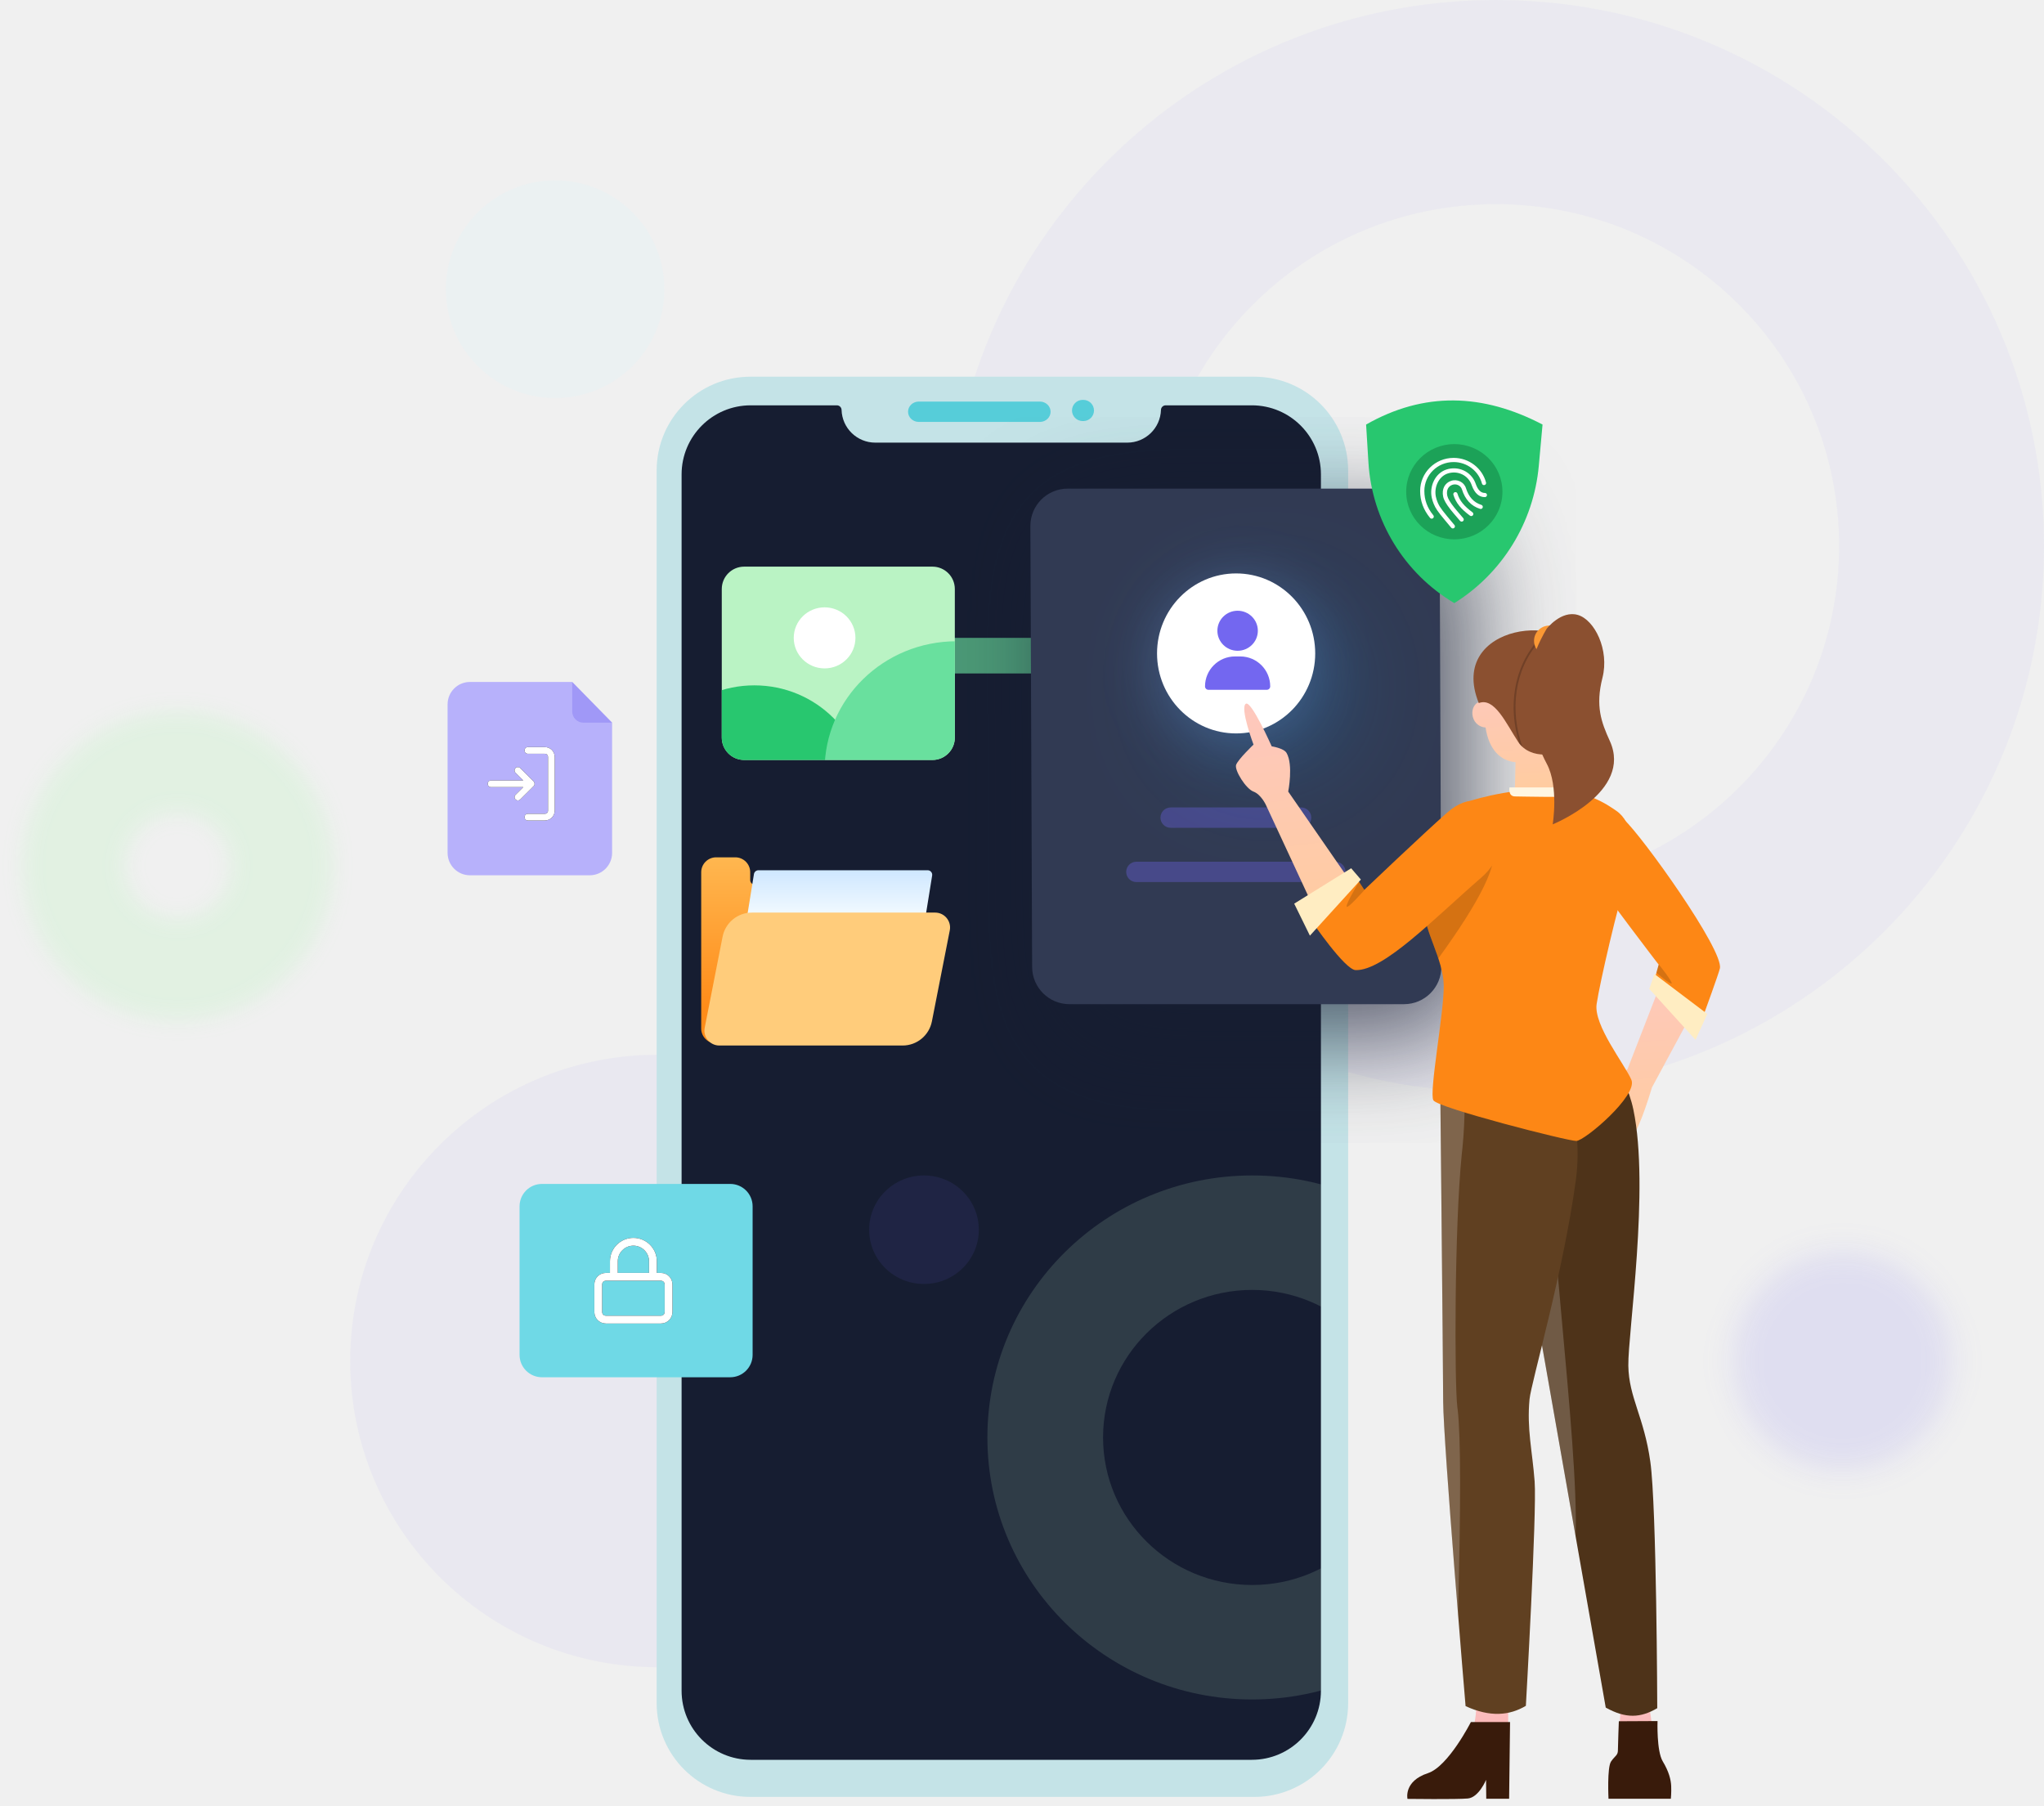
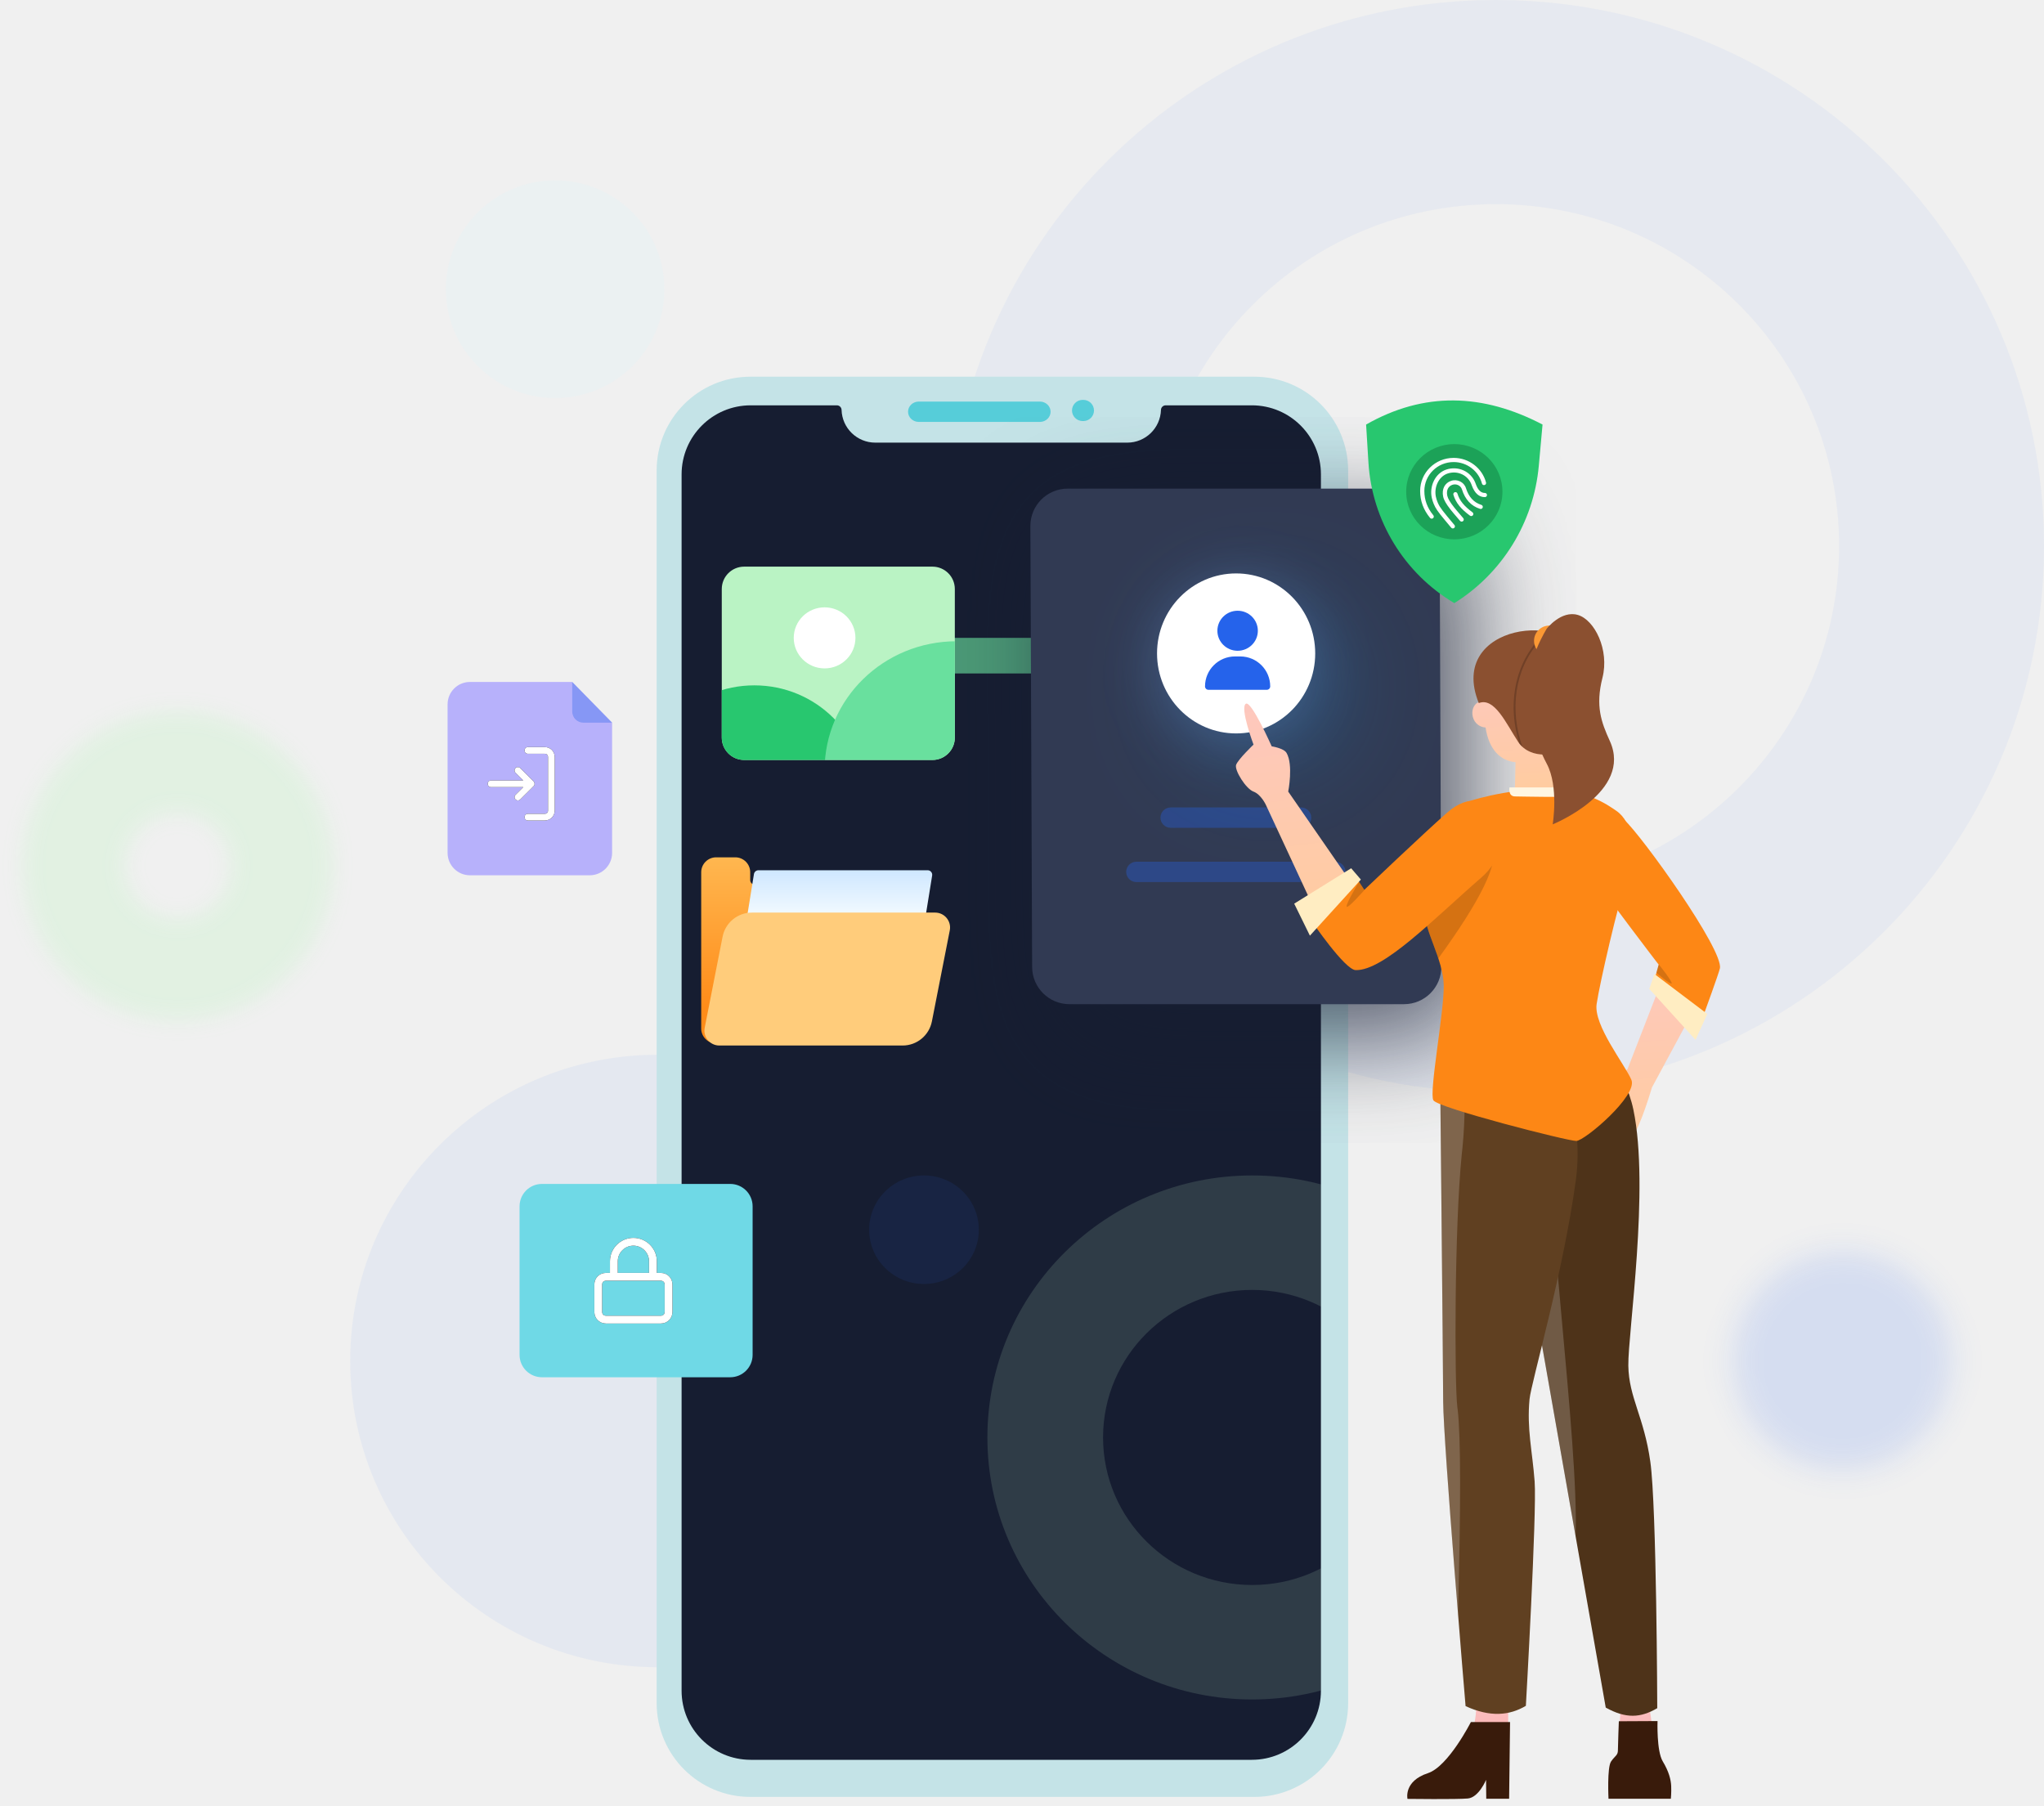
<svg xmlns="http://www.w3.org/2000/svg" width="548" height="484" viewBox="0 0 548 484" fill="none">
  <g id="Illustration">
    <g id="Shape">
-       <path id="Oval" opacity="0.053" fill-rule="evenodd" clip-rule="evenodd" d="M548 146.415C548 65.552 482.211 0 401.056 0C319.901 0 254.111 65.552 254.111 146.415C254.111 227.278 319.901 292.831 401.056 292.831C482.211 292.831 548 227.278 548 146.415ZM309.044 146.415C309.044 95.781 350.239 54.735 401.056 54.735C451.872 54.735 493.067 95.781 493.067 146.415C493.067 197.049 451.872 238.096 401.056 238.096C350.239 238.096 309.044 197.049 309.044 146.415Z" fill="#7367F0" />
+       <path id="Oval" opacity="0.053" fill-rule="evenodd" clip-rule="evenodd" d="M548 146.415C548 65.552 482.211 0 401.056 0C319.901 0 254.111 65.552 254.111 146.415C254.111 227.278 319.901 292.831 401.056 292.831C482.211 292.831 548 227.278 548 146.415ZM309.044 146.415C309.044 95.781 350.239 54.735 401.056 54.735C451.872 54.735 493.067 95.781 493.067 146.415C493.067 197.049 451.872 238.096 401.056 238.096C350.239 238.096 309.044 197.049 309.044 146.415Z" fill="#2563EB" />
      <g id="Oval_2" opacity="0.141" filter="url(#filter0_f)">
        <path fill-rule="evenodd" clip-rule="evenodd" d="M89.314 232.166C89.314 209.243 70.664 190.659 47.657 190.659C24.651 190.659 6 209.243 6 232.166C6 255.09 24.651 273.673 47.657 273.673C70.664 273.673 89.314 255.09 89.314 232.166ZM33.466 232.166C33.466 224.357 39.82 218.027 47.657 218.027C55.495 218.027 61.848 224.357 61.848 232.166C61.848 239.976 55.495 246.306 47.657 246.306C39.82 246.306 33.466 239.976 33.466 232.166Z" fill="#8BF78F" />
      </g>
-       <ellipse id="Oval_3" cx="176.29" cy="364.898" rx="82.399" ry="82.102" fill="#7367F0" fill-opacity="0.061" />
+       <ellipse id="Oval_3" cx="176.29" cy="364.898" rx="82.399" ry="82.102" fill="#2563EB" fill-opacity="0.061" />
      <ellipse id="Oval_4" opacity="0.141" cx="148.825" cy="77.541" rx="29.297" ry="29.192" fill="#CEF5FF" />
      <g id="Oval_5" filter="url(#filter1_f)">
-         <ellipse cx="493.983" cy="364.898" rx="29.297" ry="29.192" fill="#7367F0" fill-opacity="0.136" />
+         <ellipse cx="493.983" cy="364.898" rx="29.297" ry="29.192" fill="#2563EB" fill-opacity="0.136" />
      </g>
    </g>
    <g id="File Organizer">
      <g id="Phone3">
        <path id="Rectangle" fill-rule="evenodd" clip-rule="evenodd" d="M176.051 126.137C176.051 112.254 187.305 101 201.188 101H336.301C350.184 101 361.438 112.254 361.438 126.137V456.637C361.438 470.52 350.184 481.774 336.301 481.774H201.188C187.305 481.774 176.051 470.52 176.051 456.637V126.137Z" fill="#C4E3E7" />
        <g id="Group 48">
          <path id="Rectangle_2" fill-rule="evenodd" clip-rule="evenodd" d="M182.737 127.195C182.737 116.966 191.03 108.673 201.259 108.673H224.364C225.046 108.673 225.605 109.216 225.625 109.898V109.898C225.768 114.787 229.772 118.676 234.663 118.676H302.219C307.11 118.676 311.114 114.787 311.257 109.898V109.898C311.277 109.216 311.835 108.673 312.518 108.673H335.622C345.852 108.673 354.144 116.966 354.144 127.195V453.306C354.144 463.535 345.852 471.828 335.622 471.828H201.259C191.03 471.828 182.737 463.535 182.737 453.306V127.195Z" fill="#161D31" />
          <mask id="mask0" mask-type="alpha" maskUnits="userSpaceOnUse" x="182" y="108" width="173" height="364">
            <path id="Rectangle_3" fill-rule="evenodd" clip-rule="evenodd" d="M182.737 127.195C182.737 116.966 191.03 108.673 201.259 108.673H224.364C225.046 108.673 225.605 109.216 225.625 109.898V109.898C225.768 114.787 229.772 118.676 234.663 118.676H302.219C307.11 118.676 311.114 114.787 311.257 109.898V109.898C311.277 109.216 311.835 108.673 312.518 108.673H335.622C345.852 108.673 354.144 116.966 354.144 127.195V453.306C354.144 463.535 345.852 471.828 335.622 471.828H201.259C191.03 471.828 182.737 463.535 182.737 453.306V127.195Z" fill="white" />
          </mask>
          <g mask="url(#mask0)">
-             <ellipse id="Oval_6" opacity="0.099" cx="247.722" cy="329.703" rx="14.702" ry="14.55" fill="#7367F0" />
+             <ellipse id="Oval_6" opacity="0.099" cx="247.722" cy="329.703" rx="14.702" ry="14.55" fill="#2563EB" />
            <path id="Oval_7" opacity="0.141" fill-rule="evenodd" clip-rule="evenodd" d="M335.704 315.153C374.906 315.153 406.686 346.604 406.686 385.401C406.686 424.198 374.906 455.649 335.704 455.649C296.501 455.649 264.722 424.198 264.722 385.401C264.722 346.604 296.501 315.153 335.704 315.153ZM335.704 345.844C313.629 345.844 295.733 363.555 295.733 385.401C295.733 407.248 313.629 424.958 335.704 424.958C357.779 424.958 375.674 407.248 375.674 385.401C375.674 363.555 357.779 345.844 335.704 345.844Z" fill="#C8F5D0" />
            <path id="Rectangle_4" fill-rule="evenodd" clip-rule="evenodd" d="M203.617 175.795C203.617 173.158 205.755 171.021 208.391 171.021H329.781C332.417 171.021 334.555 173.158 334.555 175.795V175.795C334.555 178.431 332.417 180.569 329.781 180.569H208.391C205.755 180.569 203.617 178.431 203.617 175.795V175.795Z" fill="#68DE9E" fill-opacity="0.642" />
          </g>
        </g>
        <path id="Path" d="M278.793 107.666C280.378 107.666 281.664 108.888 281.664 110.394C281.664 111.868 280.435 113.068 278.898 113.121L278.793 113.122H246.324C244.738 113.122 243.452 111.901 243.452 110.394C243.452 108.921 244.681 107.721 246.218 107.668L246.324 107.666H278.793Z" fill="#56CDD9" />
        <path id="Path_2" d="M290.429 107.211C292.015 107.211 293.301 108.484 293.301 110.053C293.301 111.588 292.072 112.838 290.535 112.893L290.429 112.895H290.279C288.693 112.895 287.407 111.623 287.407 110.053C287.407 108.519 288.636 107.268 290.173 107.213L290.279 107.211H290.429Z" fill="#56CDD9" />
      </g>
      <g id="Icon54">
        <g id="Group 37">
          <path id="Rectangle_5" fill-rule="evenodd" clip-rule="evenodd" d="M187.996 233.861C187.996 231.652 189.787 229.861 191.996 229.861L197.132 229.861C199.341 229.861 201.132 231.652 201.132 233.861V235.965C201.132 236.638 201.678 237.184 202.351 237.184H243.654C245.864 237.184 247.654 238.975 247.654 241.184V275.755C247.654 277.964 245.864 279.755 243.654 279.755H191.996C189.787 279.755 187.996 277.964 187.996 275.755V233.861Z" fill="url(#paint0_linear)" />
          <path id="Rectangle_6" fill-rule="evenodd" clip-rule="evenodd" d="M202.134 234.351C202.23 233.76 202.74 233.326 203.338 233.326H248.707C249.458 233.326 250.031 233.998 249.911 234.739L243.1 276.997C243.005 277.588 242.495 278.022 241.897 278.022H196.527C195.776 278.022 195.204 277.35 195.323 276.609L202.134 234.351Z" fill="url(#paint1_linear)" />
          <path id="Rectangle_7" fill-rule="evenodd" clip-rule="evenodd" d="M250.713 244.677C253.232 244.677 255.124 246.976 254.638 249.448L249.842 273.86C249.105 277.612 245.816 280.318 241.992 280.318H192.858C190.34 280.318 188.448 278.018 188.933 275.547L193.73 251.135C194.467 247.383 197.756 244.677 201.579 244.677L250.713 244.677Z" fill="#FFCC7B" />
        </g>
      </g>
      <g id="Group 28">
        <path id="Rectangle_8" fill-rule="evenodd" clip-rule="evenodd" d="M120 188.842C120 185.528 122.686 182.842 126 182.842H153.414L164.105 193.754V228.675C164.105 231.989 161.419 234.675 158.105 234.675H126C122.686 234.675 120 231.989 120 228.675V188.842Z" fill="#B7B1FB" />
        <g id="Icon">
          <path id="Mask" fill-rule="evenodd" clip-rule="evenodd" d="M146.031 219.984C147.557 219.984 148.724 218.821 148.724 217.3V202.986C148.724 201.465 147.557 200.302 146.031 200.302H141.543C141.005 200.302 140.646 200.66 140.646 201.197C140.646 201.734 141.005 202.092 141.543 202.092H146.031C146.57 202.092 146.929 202.45 146.929 202.986V217.3C146.929 217.837 146.57 218.195 146.031 218.195H141.543C141.005 218.195 140.646 218.553 140.646 219.089C140.646 219.626 141.005 219.984 141.543 219.984H146.031ZM143.249 209.785C143.338 210.054 143.338 210.322 143.249 210.501C143.249 210.591 143.159 210.68 143.069 210.77L139.479 214.348C139.299 214.527 139.03 214.616 138.85 214.616C138.671 214.616 138.401 214.527 138.222 214.348C137.863 213.99 137.863 213.453 138.222 213.096L140.286 211.038H131.669C131.131 211.038 130.771 210.68 130.771 210.143C130.771 209.607 131.131 209.249 131.669 209.249H140.286L138.222 207.191C137.863 206.833 137.863 206.296 138.222 205.939C138.581 205.581 139.12 205.581 139.479 205.939L143.069 209.517C143.114 209.562 143.136 209.607 143.159 209.651C143.181 209.696 143.204 209.741 143.249 209.785Z" fill="black" />
          <mask id="mask1" mask-type="alpha" maskUnits="userSpaceOnUse" x="130" y="200" width="19" height="20">
            <path id="Mask_2" fill-rule="evenodd" clip-rule="evenodd" d="M146.031 219.984C147.557 219.984 148.724 218.821 148.724 217.3V202.986C148.724 201.465 147.557 200.302 146.031 200.302H141.543C141.005 200.302 140.646 200.66 140.646 201.197C140.646 201.734 141.005 202.092 141.543 202.092H146.031C146.57 202.092 146.929 202.45 146.929 202.986V217.3C146.929 217.837 146.57 218.195 146.031 218.195H141.543C141.005 218.195 140.646 218.553 140.646 219.089C140.646 219.626 141.005 219.984 141.543 219.984H146.031ZM143.249 209.785C143.338 210.054 143.338 210.322 143.249 210.501C143.249 210.591 143.159 210.68 143.069 210.77L139.479 214.348C139.299 214.527 139.03 214.616 138.85 214.616C138.671 214.616 138.401 214.527 138.222 214.348C137.863 213.99 137.863 213.453 138.222 213.096L140.286 211.038H131.669C131.131 211.038 130.771 210.68 130.771 210.143C130.771 209.607 131.131 209.249 131.669 209.249H140.286L138.222 207.191C137.863 206.833 137.863 206.296 138.222 205.939C138.581 205.581 139.12 205.581 139.479 205.939L143.069 209.517C143.114 209.562 143.136 209.607 143.159 209.651C143.181 209.696 143.204 209.741 143.249 209.785Z" fill="white" />
          </mask>
          <g mask="url(#mask1)">
            <g id="Icon Color">
              <rect id="ð¨ Icon Color" x="128.977" y="199.408" width="21.543" height="21.471" fill="white" />
            </g>
          </g>
        </g>
-         <path id="Path_3" opacity="0.34" d="M164.106 193.754H156.414C154.757 193.754 153.414 192.411 153.414 190.754V182.842L164.106 193.754Z" fill="#7367F0" />
+         <path id="Path_3" opacity="0.34" d="M164.106 193.754H156.414C154.757 193.754 153.414 192.411 153.414 190.754V182.842L164.106 193.754Z" fill="#2563EB" />
      </g>
      <g id="Group">
        <path id="Rectangle_9" fill-rule="evenodd" clip-rule="evenodd" d="M139.296 323.427C139.296 320.113 141.982 317.427 145.296 317.427H195.778C199.092 317.427 201.778 320.113 201.778 323.427V363.26C201.778 366.574 199.092 369.26 195.778 369.26H145.296C141.982 369.26 139.296 366.574 139.296 363.26V323.427Z" fill="#6FD9E6" />
        <g id="Icon_2">
          <path id="Mask_3" fill-rule="evenodd" clip-rule="evenodd" d="M177.147 341.283H176.1V338.152C176.1 334.708 173.272 331.89 169.816 331.89C166.36 331.89 163.533 334.708 163.533 338.152V341.283H162.485C160.705 341.283 159.344 342.64 159.344 344.415V351.721C159.344 353.495 160.705 354.852 162.485 354.852H177.147C178.927 354.852 180.289 353.495 180.289 351.721V344.415C180.289 342.64 178.927 341.283 177.147 341.283ZM165.627 338.152C165.627 335.856 167.512 333.977 169.816 333.977C172.12 333.977 174.005 335.856 174.005 338.152V341.283H165.627V338.152ZM177.147 352.764C177.775 352.764 178.194 352.347 178.194 351.721V344.415C178.194 343.788 177.775 343.371 177.147 343.371H162.485C161.857 343.371 161.438 343.788 161.438 344.415V351.721C161.438 352.347 161.857 352.764 162.485 352.764H177.147Z" fill="black" />
          <mask id="mask2" mask-type="alpha" maskUnits="userSpaceOnUse" x="159" y="331" width="22" height="24">
            <path id="Mask_4" fill-rule="evenodd" clip-rule="evenodd" d="M177.147 341.283H176.1V338.152C176.1 334.708 173.272 331.89 169.816 331.89C166.36 331.89 163.533 334.708 163.533 338.152V341.283H162.485C160.705 341.283 159.344 342.64 159.344 344.415V351.721C159.344 353.495 160.705 354.852 162.485 354.852H177.147C178.927 354.852 180.289 353.495 180.289 351.721V344.415C180.289 342.64 178.927 341.283 177.147 341.283ZM165.627 338.152C165.627 335.856 167.512 333.977 169.816 333.977C172.12 333.977 174.005 335.856 174.005 338.152V341.283H165.627V338.152ZM177.147 352.764C177.775 352.764 178.194 352.347 178.194 351.721V344.415C178.194 343.788 177.775 343.371 177.147 343.371H162.485C161.857 343.371 161.438 343.788 161.438 344.415V351.721C161.438 352.347 161.857 352.764 162.485 352.764H177.147Z" fill="white" />
          </mask>
          <g mask="url(#mask2)">
            <g id="Icon Color_2">
              <rect id="ð¨ Icon Color_2" x="157.249" y="330.846" width="25.134" height="25.049" fill="white" />
            </g>
          </g>
        </g>
      </g>
      <g id="Group 34">
        <path id="Rectangle_10" d="M193.509 157.924C193.509 154.61 196.195 151.924 199.509 151.924H249.991C253.305 151.924 255.991 154.61 255.991 157.924V197.757C255.991 201.071 253.305 203.757 249.991 203.757H199.509C196.195 203.757 193.509 201.071 193.509 197.757V157.924Z" fill="#BAF3C4" />
        <mask id="mask3" mask-type="alpha" maskUnits="userSpaceOnUse" x="193" y="151" width="63" height="53">
          <path id="Rectangle_11" d="M193.509 157.924C193.509 154.61 196.195 151.924 199.509 151.924H249.991C253.305 151.924 255.991 154.61 255.991 157.924V197.757C255.991 201.071 253.305 203.757 249.991 203.757H199.509C196.195 203.757 193.509 201.071 193.509 197.757V157.924Z" fill="white" />
        </mask>
        <g mask="url(#mask3)">
          <ellipse id="Oval_8" cx="221.074" cy="171.021" rx="8.27" ry="8.184" fill="white" />
          <ellipse id="Oval_9" cx="202.238" cy="213.306" rx="29.863" ry="29.554" fill="#28C76F" />
          <ellipse id="Oval_10" cx="256.45" cy="206.485" rx="35.376" ry="34.556" fill="#69E09E" />
        </g>
      </g>
      <g id="Group 23">
        <g id="Rectangle_12" filter="url(#filter2_d)">
          <path fill-rule="evenodd" clip-rule="evenodd" d="M276.246 141.049C276.224 135.51 280.708 131.009 286.246 131.009L375.958 131.009C381.465 131.009 385.936 135.462 385.958 140.969L386.429 259.191C386.451 264.729 381.968 269.231 376.429 269.231H286.718C281.21 269.231 276.74 264.778 276.718 259.271L276.246 141.049Z" fill="#313A53" />
        </g>
-         <path id="Rectangle_13" opacity="0.34" d="M311.123 219.216C311.123 217.71 312.344 216.488 313.851 216.488H348.825C350.332 216.488 351.553 217.71 351.553 219.216V219.216C351.553 220.723 350.332 221.944 348.825 221.944H313.851C312.344 221.944 311.123 220.723 311.123 219.216V219.216Z" fill="#7367F0" />
-         <path id="Rectangle_14" opacity="0.34" d="M301.935 233.766C301.935 232.259 303.156 231.038 304.663 231.038H358.014C359.52 231.038 360.742 232.259 360.742 233.766V233.766C360.742 235.273 359.52 236.494 358.014 236.494H304.663C303.156 236.494 301.935 235.273 301.935 233.766V233.766Z" fill="#7367F0" />
+         <path id="Rectangle_13" opacity="0.34" d="M311.123 219.216C311.123 217.71 312.344 216.488 313.851 216.488H348.825C350.332 216.488 351.553 217.71 351.553 219.216V219.216C351.553 220.723 350.332 221.944 348.825 221.944H313.851C312.344 221.944 311.123 220.723 311.123 219.216V219.216Z" fill="#2563EB" />
+         <path id="Rectangle_14" opacity="0.34" d="M301.935 233.766C301.935 232.259 303.156 231.038 304.663 231.038H358.014C359.52 231.038 360.742 232.259 360.742 233.766V233.766C360.742 235.273 359.52 236.494 358.014 236.494H304.663C303.156 236.494 301.935 235.273 301.935 233.766V233.766Z" fill="#2563EB" />
        <g id="Icon8">
          <g id="Oval_11" filter="url(#filter3_dd)">
            <ellipse cx="331.407" cy="175.192" rx="21.203" ry="21.45" fill="white" />
          </g>
          <g id="Group 70">
-             <path id="Combined Shape" fill-rule="evenodd" clip-rule="evenodd" d="M331.807 174.481C334.802 174.481 337.231 172.078 337.231 169.113C337.231 166.149 334.802 163.746 331.807 163.746C328.811 163.746 326.383 166.149 326.383 169.113C326.383 172.078 328.811 174.481 331.807 174.481ZM331.097 176.001C326.663 176.001 323.068 179.595 323.068 184.029C323.068 184.536 323.479 184.947 323.986 184.947H339.628C340.134 184.947 340.545 184.536 340.545 184.029C340.545 179.595 336.951 176.001 332.517 176.001H331.097Z" fill="#7367F0" />
+             <path id="Combined Shape" fill-rule="evenodd" clip-rule="evenodd" d="M331.807 174.481C334.802 174.481 337.231 172.078 337.231 169.113C337.231 166.149 334.802 163.746 331.807 163.746C328.811 163.746 326.383 166.149 326.383 169.113C326.383 172.078 328.811 174.481 331.807 174.481ZM331.097 176.001C326.663 176.001 323.068 179.595 323.068 184.029C323.068 184.536 323.479 184.947 323.986 184.947H339.628C340.134 184.947 340.545 184.536 340.545 184.029C340.545 179.595 336.951 176.001 332.517 176.001H331.097Z" fill="#2563EB" />
          </g>
        </g>
      </g>
      <g id="Wom3.5">
        <g id="RArm">
          <path id="Path_4" fill-rule="evenodd" clip-rule="evenodd" d="M436.346 286.631C436.346 286.631 426.071 296.69 426.701 297.674C427.331 298.664 432.509 296.363 432.509 296.363C432.509 296.363 426.049 306.93 427.378 307.742C428.707 308.554 435.504 306.91 437.588 304.732C439.672 302.554 442.889 291.562 442.889 291.562L458.517 262.597L447.183 258.715L436.346 286.631Z" fill="url(#paint2_linear)" />
          <path id="Path_5" fill-rule="evenodd" clip-rule="evenodd" d="M425.853 233.087C430.168 239.723 444.693 258.633 444.693 258.633L443.635 262.406L456.984 271.463C456.984 271.463 460.776 261.095 461.105 259.636C462.19 254.825 440.26 224.12 435.35 219.683C427.618 212.697 419.258 222.947 425.853 233.087Z" fill="#FD8715" />
          <path id="Path_6" fill-rule="evenodd" clip-rule="evenodd" d="M448.166 263.653C448.415 263.173 444.716 258.565 444.716 258.565L444.089 260.806C444.089 260.806 447.917 264.134 448.166 263.653Z" fill="black" fill-opacity="0.16" />
          <path id="Path 70" fill-rule="evenodd" clip-rule="evenodd" d="M443.552 261.14L457.734 271.858L454.574 278.79L442.174 265.14L443.552 261.14Z" fill="#FFEDC2" />
        </g>
        <g id="RLeg">
          <path id="Path_7" fill-rule="evenodd" clip-rule="evenodd" d="M434.6 456.208L433.812 469.49L443.91 469.75L442.012 456.208H434.6Z" fill="url(#paint3_linear)" />
          <path id="Path_8" fill-rule="evenodd" clip-rule="evenodd" d="M444.389 461.44C444.389 461.44 444.105 469.439 445.779 472.232C447.463 475.024 447.974 477.189 448.048 478.859C448.128 480.65 447.957 482.272 447.957 482.272H431.244C431.244 482.272 430.826 473.856 431.933 472.269C433.039 470.683 433.766 470.655 433.766 469.253C433.774 467.851 434.014 461.493 434.014 461.493L444.389 461.44Z" fill="#391B0B" />
          <path id="Path_9" fill-rule="evenodd" clip-rule="evenodd" d="M399.024 278.88L425.219 276.062L425.604 276.416C427.471 278.176 435.584 286.352 437.916 297.527C442.317 318.624 436.426 357.589 436.557 366.134C436.681 374.678 440.761 379.833 442.456 391.914C444.152 403.995 444.312 457.987 444.312 457.987C439.817 460.623 435.861 460.812 430.502 457.828L399.024 278.88Z" fill="#4E3319" />
          <path id="Path_10" fill-rule="evenodd" clip-rule="evenodd" d="M422.423 411.899L399.024 278.88L413.589 277.313C414.238 323.523 423.295 385.987 422.423 411.899Z" fill="white" fill-opacity="0.192" />
        </g>
        <g id="LLeg">
          <path id="Path_11" fill-rule="evenodd" clip-rule="evenodd" d="M404.39 454.811L395.779 454.949C395.779 454.949 396.345 463.795 393.034 466.791L392.853 466.948C388.856 470.263 404.277 469.067 404.277 469.067L404.39 454.811Z" fill="url(#paint4_linear)" />
          <path id="Path_12" fill-rule="evenodd" clip-rule="evenodd" d="M404.847 461.706L404.599 482.264L398.467 482.269L398.414 477.203C398.414 477.203 396.48 481.926 393.524 482.199C390.56 482.472 377.35 482.304 377.35 482.304C377.35 482.304 376.252 477.562 382.828 475.408C388.297 473.618 394.345 461.706 394.345 461.706H404.847Z" fill="#391B0B" />
          <path id="Path_13" fill-rule="evenodd" clip-rule="evenodd" d="M386.031 280.708L415.445 279.722L415.665 280.124C417.092 282.804 424.913 298.489 422.498 316.319C419.109 341.345 410.492 370.683 410.07 375.165C409.318 383.155 410.822 388.941 411.439 397.194C412.056 405.448 409.087 457.355 409.087 457.355C404.722 459.953 399.528 460.463 392.925 457.434C392.925 457.434 386.964 386.928 386.92 375.77C386.876 364.612 386.031 280.708 386.031 280.708Z" fill="#604021" />
          <path id="Path_14" fill-rule="evenodd" clip-rule="evenodd" d="M392.084 307.777L391.889 309.631C389.928 329.183 389.943 370.705 390.702 377.109L390.806 377.934C391.648 385.16 391.676 403.505 390.888 432.97L389.864 420.255C387.921 395.79 386.94 380.961 386.92 375.77L386.884 370.396C386.715 348.67 386.031 280.708 386.031 280.708L392.235 280.5C392.898 291.229 392.847 300.321 392.084 307.777Z" fill="white" fill-opacity="0.192" />
        </g>
        <g id="Head">
          <path id="Path_15" fill-rule="evenodd" clip-rule="evenodd" d="M397.247 188.036C393.628 188.428 393.884 194.725 398.29 195.054C399.19 201.124 402.402 204.016 406.317 204.351L406.1 213.533L423.418 213.523C423.418 213.523 418.542 207.036 418.785 198.157C419.028 189.276 418.622 180.934 418.622 180.934L396.19 181.333L397.247 188.036Z" fill="url(#paint5_linear)" />
          <path id="Path_16" fill-rule="evenodd" clip-rule="evenodd" d="M396.459 188.508C400.674 186.858 403.788 193.961 407.013 198.898C410.239 203.835 418.595 202.996 419.747 198.898C424.107 189.922 427.865 177.72 422.776 176.718C422.06 163.746 387.752 166.809 396.459 188.508Z" fill="#8B5030" />
          <path id="Combined Shape_2" fill-rule="evenodd" clip-rule="evenodd" d="M419.947 171.56H412.536H412.425L412.35 171.642C405.75 178.933 404.266 189.665 407.337 199.352C407.59 199.679 407.867 199.976 408.164 200.246C404.697 190.467 406.016 179.456 412.647 172.06H420.542C420.354 171.886 420.155 171.719 419.947 171.56Z" fill="black" fill-opacity="0.199" />
          <ellipse id="Oval_12" cx="415.413" cy="171.81" rx="4.135" ry="4.092" fill="#FB9934" />
        </g>
        <g id="Body">
          <path id="Path_17" fill-rule="evenodd" clip-rule="evenodd" d="M392.702 215.311C388.838 220.928 382.399 239.993 382.034 244.282C381.622 249.229 386.981 257.11 387.07 264.272C387.148 271.435 383.072 293.001 384.297 295.016C385.512 297.031 420.347 305.95 422.62 305.902C424.883 305.853 439.172 293.714 437.379 289.518C435.576 285.323 427.209 274.898 428.062 269.182C428.904 263.467 433.797 242.37 436.227 235.189C438.647 228.009 437.84 220.47 433.323 217.38C431.088 215.852 425.125 211.508 414.505 211.528C403.885 211.548 393.002 214.875 392.702 215.311Z" fill="#FD8715" />
          <path id="Path 68" fill-rule="evenodd" clip-rule="evenodd" d="M404.693 211.117C404.693 211.117 404.247 213.533 406.203 213.533C408.16 213.533 421.283 213.96 423.06 213.197C424.837 212.433 424.304 211.117 424.304 211.117H404.693Z" fill="#FFF6E1" />
          <path id="Path_18" fill-rule="evenodd" clip-rule="evenodd" d="M387.095 227.46L387.214 227.401C394.369 223.865 398.667 223.709 400.108 226.932C401.971 231.098 397.141 241.108 385.619 256.963C384.037 252.155 381.761 247.57 382.034 244.282C382.246 241.8 384.491 234.369 387.095 227.46Z" fill="black" fill-opacity="0.16" />
        </g>
        <g id="LArm">
          <path id="Path_19" fill-rule="evenodd" clip-rule="evenodd" d="M339.362 215.75C339.362 215.75 338.073 212.981 336.047 212.231C334.021 211.482 330.922 206.519 331.401 205.078C331.88 203.637 336.072 199.64 336.072 199.64C336.072 199.64 332.366 189.799 334.007 188.688C335.457 187.707 340.944 200.103 340.944 200.103C340.944 200.103 344.17 200.584 344.915 201.851C346.791 205.046 345.373 212.231 345.373 212.231L364.416 239.772L355.678 250.86L339.362 215.75Z" fill="url(#paint6_linear)" />
          <path id="Path_20" fill-rule="evenodd" clip-rule="evenodd" d="M387.976 217.886C381.536 223.548 365.782 238.571 365.782 238.571C365.782 238.571 363.441 235.022 363.441 235.022L351.66 246.961C351.66 246.961 360.547 260.007 363.441 260.098C370.982 260.335 384.493 246.246 397.195 235.244C408.583 225.38 399.982 207.33 387.976 217.886Z" fill="#FD8715" />
          <path id="Path_21" fill-rule="evenodd" clip-rule="evenodd" d="M365.829 238.589C365.829 238.589 361.41 243.647 361.045 243.095C360.681 242.544 364.379 236.395 364.379 236.395L365.829 238.589Z" fill="black" fill-opacity="0.16" />
          <path id="Path 69" fill-rule="evenodd" clip-rule="evenodd" d="M364.852 235.826L351.188 250.861L346.979 242.281L362.253 232.795L364.852 235.826Z" fill="#FFEDC2" />
        </g>
        <path id="Path_22" fill-rule="evenodd" clip-rule="evenodd" d="M414.689 168.553C414.689 168.553 418.558 163.565 423.026 164.874C427.494 166.182 431.536 174.204 429.617 181.744C427.707 189.285 429.282 193.586 431.598 198.668C437.82 212.339 416.278 221.019 416.278 221.019C416.278 221.019 417.959 210.889 414.689 204.772C411.322 198.472 409.41 190.394 409.41 185.45C409.41 176.854 414.689 168.553 414.689 168.553Z" fill="#8B5030" />
      </g>
      <g id="Group 39">
        <path id="Rectangle_15" fill-rule="evenodd" clip-rule="evenodd" d="M366.255 113.828C381.822 104.951 397.601 105.476 413.558 113.828L412.552 124.915C411.179 140.047 402.798 153.663 389.906 161.705V161.705V161.705C376.456 153.719 367.833 139.592 366.877 123.979L366.255 113.828Z" fill="#28C76F" />
        <ellipse id="Oval_13" cx="389.907" cy="131.836" rx="12.901" ry="12.767" fill="#1CA258" />
        <g id="Group 40">
          <path id="Path_23" fill-rule="evenodd" clip-rule="evenodd" d="M389.722 122.766C393.825 122.766 397.377 125.503 398.407 129.363C398.487 129.661 398.307 129.967 398.006 130.045C397.704 130.124 397.396 129.946 397.316 129.648C396.416 126.277 393.31 123.883 389.722 123.883C385.385 123.883 381.87 127.35 381.87 131.625C381.87 134.038 382.669 136.208 384.279 138.153C384.476 138.392 384.44 138.744 384.199 138.939C383.958 139.135 383.602 139.1 383.405 138.861C381.633 136.718 380.741 134.299 380.741 131.625C380.741 126.732 384.763 122.766 389.722 122.766Z" fill="white" />
          <path id="Path_24" fill-rule="evenodd" clip-rule="evenodd" d="M387.726 125.908C390.921 124.819 394.369 126.395 395.547 129.476L395.612 129.652C396.217 131.392 397.041 132.18 398.095 132.167C398.407 132.163 398.662 132.41 398.666 132.718C398.67 133.027 398.421 133.28 398.109 133.284C396.538 133.303 395.372 132.239 394.621 130.227L394.544 130.015C393.637 127.407 390.764 126.054 388.094 126.964C385.691 127.783 384.406 130.678 384.971 133.23C385.081 133.727 385.22 134.173 385.399 134.603L385.56 134.974C386.096 136.146 386.793 137.025 389.939 140.768C390.138 141.005 390.106 141.357 389.866 141.554C389.626 141.752 389.271 141.719 389.071 141.482L387.384 139.464C385.359 137.019 384.901 136.322 384.391 135.113L384.355 135.028C384.15 134.537 383.992 134.028 383.868 133.469C383.189 130.403 384.732 126.928 387.726 125.908Z" fill="white" />
          <path id="Path_25" fill-rule="evenodd" clip-rule="evenodd" d="M389.03 128.924C390.684 128.36 392.514 129.24 393.029 130.887C393.77 133.259 395.136 134.733 397.15 135.366C397.447 135.459 397.612 135.773 397.518 136.067C397.423 136.361 397.106 136.524 396.809 136.431C394.425 135.682 392.797 133.924 391.95 131.217C391.627 130.181 390.457 129.619 389.397 129.98C388.269 130.364 387.71 131.442 388.018 132.917C388.174 133.666 388.793 134.687 389.847 136.018L390.026 136.242C390.174 136.426 390.33 136.614 390.498 136.815L392.312 138.939C392.51 139.177 392.477 139.529 392.237 139.725C391.996 139.922 391.64 139.888 391.442 139.651L389.991 137.956L389.628 137.527C389.456 137.322 389.297 137.128 389.144 136.94L388.779 136.478C387.729 135.126 387.104 134.06 386.912 133.143C386.494 131.137 387.343 129.498 389.03 128.924Z" fill="white" />
          <path id="Path_26" fill-rule="evenodd" clip-rule="evenodd" d="M390.034 131.966C390.332 131.876 390.648 132.042 390.739 132.337C391.347 134.302 392.539 135.697 394.78 137.362C395.029 137.547 395.079 137.897 394.892 138.144C394.705 138.39 394.351 138.44 394.102 138.255C391.688 136.461 390.351 134.896 389.66 132.664C389.568 132.369 389.736 132.056 390.034 131.966Z" fill="white" />
        </g>
      </g>
    </g>
  </g>
  <defs>
    <filter id="filter0_f" x="0.563" y="185.223" width="94.187" height="93.887" filterUnits="userSpaceOnUse" color-interpolation-filters="sRGB">
      <feFlood flood-opacity="0" result="BackgroundImageFix" />
      <feBlend mode="normal" in="SourceGraphic" in2="BackgroundImageFix" result="shape" />
      <feGaussianBlur stdDeviation="2.718" result="effect1_foregroundBlur" />
    </filter>
    <filter id="filter1_f" x="456.531" y="327.551" width="74.904" height="74.693" filterUnits="userSpaceOnUse" color-interpolation-filters="sRGB">
      <feFlood flood-opacity="0" result="BackgroundImageFix" />
      <feBlend mode="normal" in="SourceGraphic" in2="BackgroundImageFix" result="shape" />
      <feGaussianBlur stdDeviation="4.077" result="effect1_foregroundBlur" />
    </filter>
    <filter id="filter2_d" x="256.246" y="112.009" width="166.183" height="194.222" filterUnits="userSpaceOnUse" color-interpolation-filters="sRGB">
      <feFlood flood-opacity="0" result="BackgroundImageFix" />
      <feColorMatrix in="SourceAlpha" type="matrix" values="0 0 0 0 0 0 0 0 0 0 0 0 0 0 0 0 0 0 127 0" />
      <feOffset dx="8" dy="9" />
      <feGaussianBlur stdDeviation="14" />
      <feColorMatrix type="matrix" values="0 0 0 0 0.086 0 0 0 0 0.114 0 0 0 0 0.192 0 0 0 0.7 0" />
      <feBlend mode="normal" in2="BackgroundImageFix" result="effect1_dropShadow" />
      <feBlend mode="normal" in="SourceGraphic" in2="effect1_dropShadow" result="shape" />
    </filter>
    <filter id="filter3_dd" x="290.204" y="134.743" width="98.405" height="98.899" filterUnits="userSpaceOnUse" color-interpolation-filters="sRGB">
      <feFlood flood-opacity="0" result="BackgroundImageFix" />
      <feColorMatrix in="SourceAlpha" type="matrix" values="0 0 0 0 0 0 0 0 0 0 0 0 0 0 0 0 0 0 127 0" />
      <feOffset dx="8" dy="9" />
      <feGaussianBlur stdDeviation="14" />
      <feColorMatrix type="matrix" values="0 0 0 0 0.076 0 0 0 0 0.583 0 0 0 0 0.879 0 0 0 0.229 0" />
      <feBlend mode="normal" in2="BackgroundImageFix" result="effect1_dropShadow" />
      <feColorMatrix in="SourceAlpha" type="matrix" values="0 0 0 0 0 0 0 0 0 0 0 0 0 0 0 0 0 0 127 0" />
      <feOffset dy="2" />
      <feGaussianBlur stdDeviation="7.5" />
      <feColorMatrix type="matrix" values="0 0 0 0 0.504 0 0 0 0 0.7 0 0 0 0 1 0 0 0 0.234 0" />
      <feBlend mode="normal" in2="effect1_dropShadow" result="effect2_dropShadow" />
      <feBlend mode="normal" in="SourceGraphic" in2="effect2_dropShadow" result="shape" />
    </filter>
    <linearGradient id="paint0_linear" x1="252.335" y1="270.363" x2="252.335" y2="212.641" gradientUnits="userSpaceOnUse">
      <stop stop-color="#FF8C19" />
      <stop offset="1" stop-color="#FFC967" />
    </linearGradient>
    <linearGradient id="paint1_linear" x1="245.482" y1="247.352" x2="245.482" y2="221.044" gradientUnits="userSpaceOnUse">
      <stop stop-color="#F8FDFF" />
      <stop offset="1" stop-color="#AAD4FF" />
    </linearGradient>
    <linearGradient id="paint2_linear" x1="424.08" y1="245.344" x2="427.481" y2="304.907" gradientUnits="userSpaceOnUse">
      <stop stop-color="#FDC6C6" />
      <stop offset="1" stop-color="#FFCCA1" />
    </linearGradient>
    <linearGradient id="paint3_linear" x1="432.065" y1="452.911" x2="433.457" y2="469.005" gradientUnits="userSpaceOnUse">
      <stop stop-color="#FDC6C6" />
      <stop offset="1" stop-color="#FAB2B2" />
    </linearGradient>
    <linearGradient id="paint4_linear" x1="390.081" y1="451.289" x2="391.397" y2="468.509" gradientUnits="userSpaceOnUse">
      <stop stop-color="#FDC6C6" />
      <stop offset="1" stop-color="#FAB2B2" />
    </linearGradient>
    <linearGradient id="paint5_linear" x1="389.777" y1="172.999" x2="392.621" y2="211.821" gradientUnits="userSpaceOnUse">
      <stop stop-color="#FDC6C6" />
      <stop offset="1" stop-color="#FFCCA1" />
    </linearGradient>
    <linearGradient id="paint6_linear" x1="325.63" y1="173.485" x2="334.537" y2="246.91" gradientUnits="userSpaceOnUse">
      <stop stop-color="#FDC6C6" />
      <stop offset="1" stop-color="#FFCCA1" />
    </linearGradient>
  </defs>
</svg>
